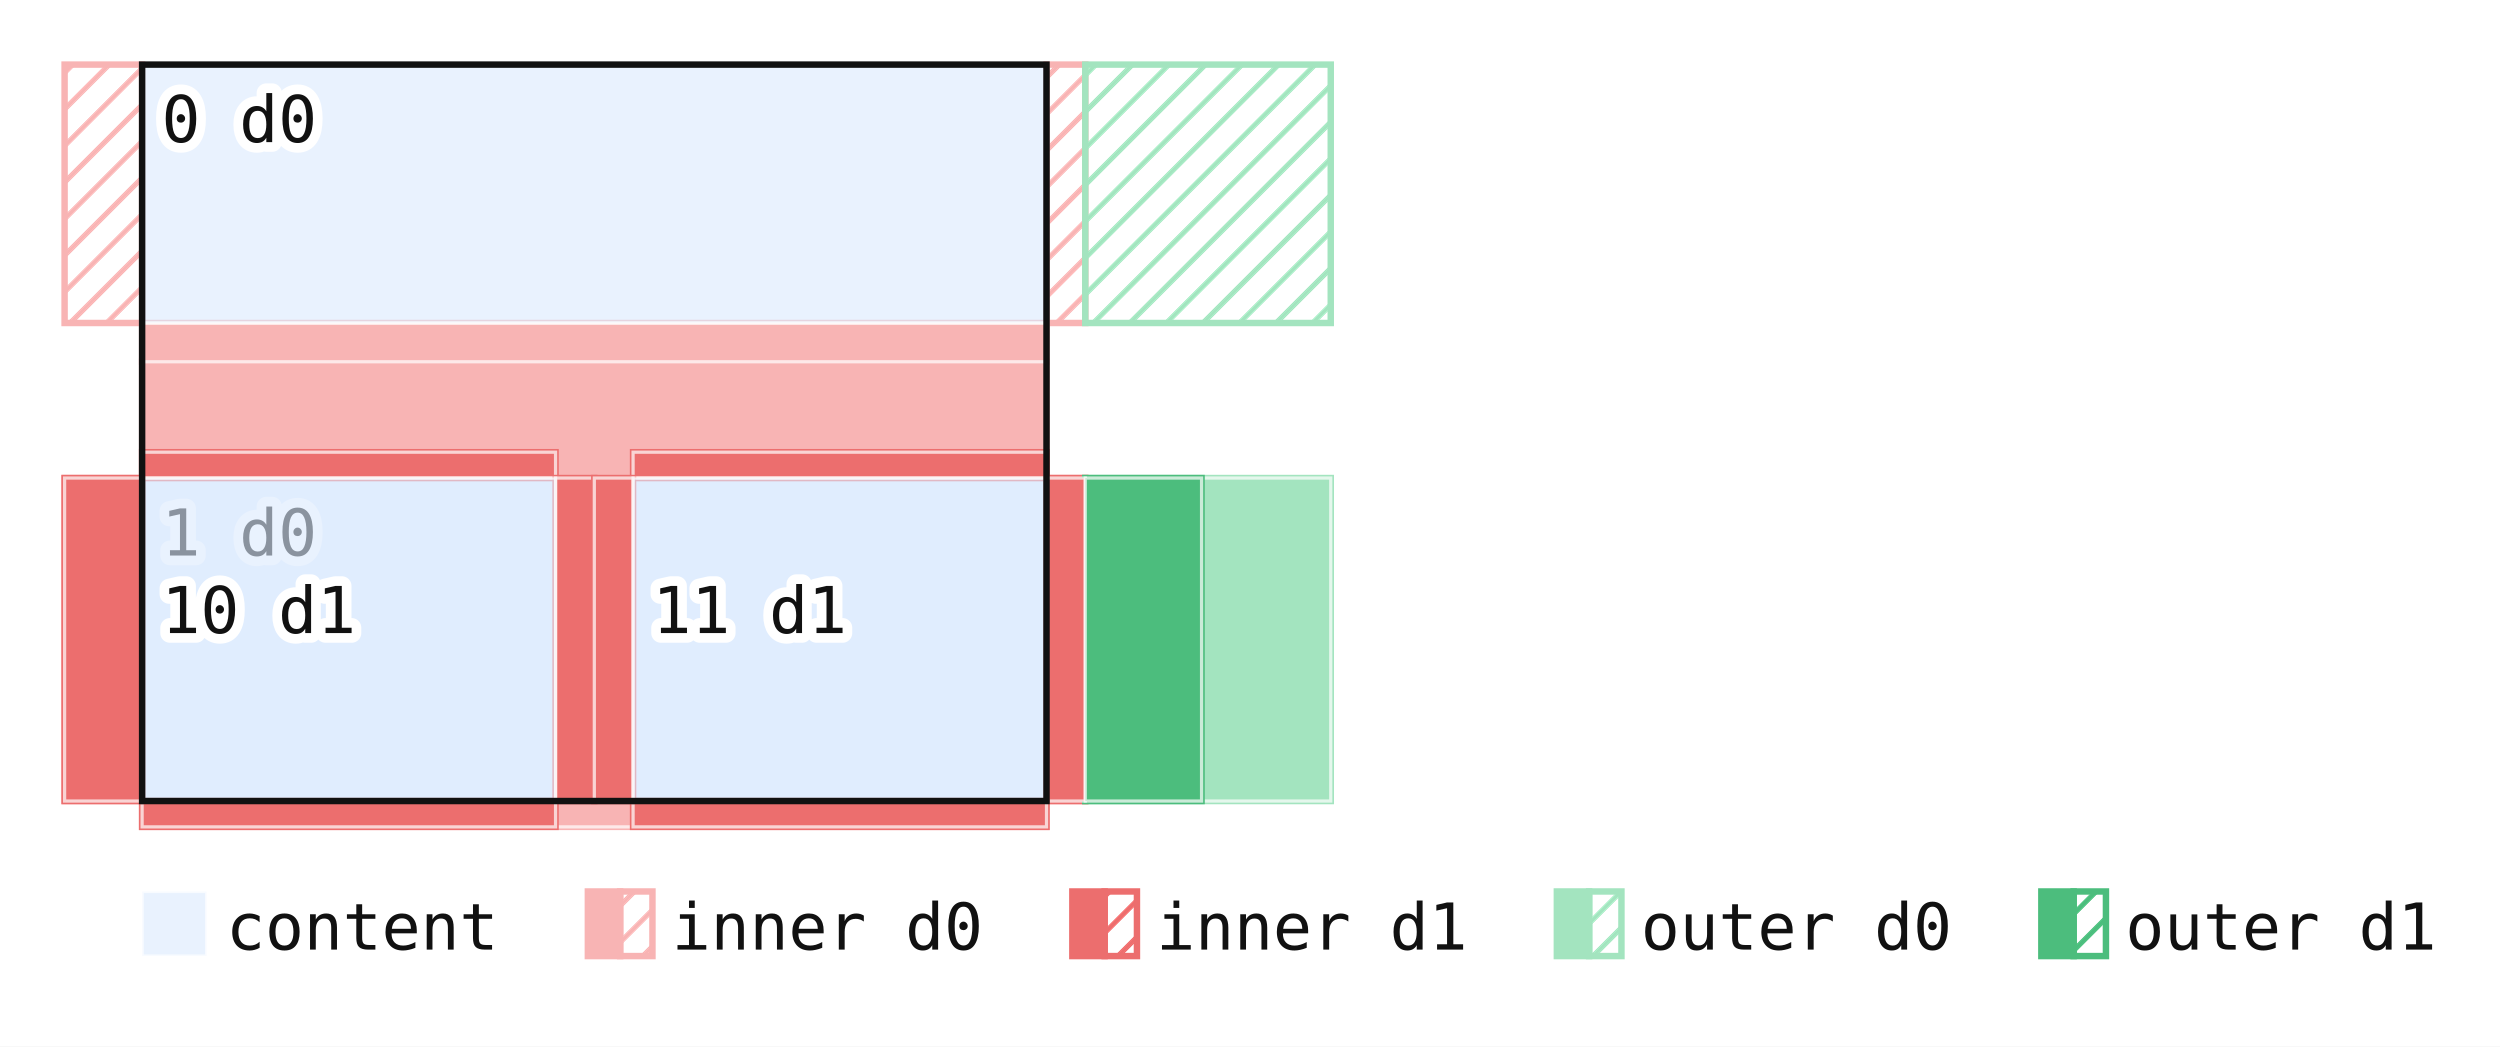
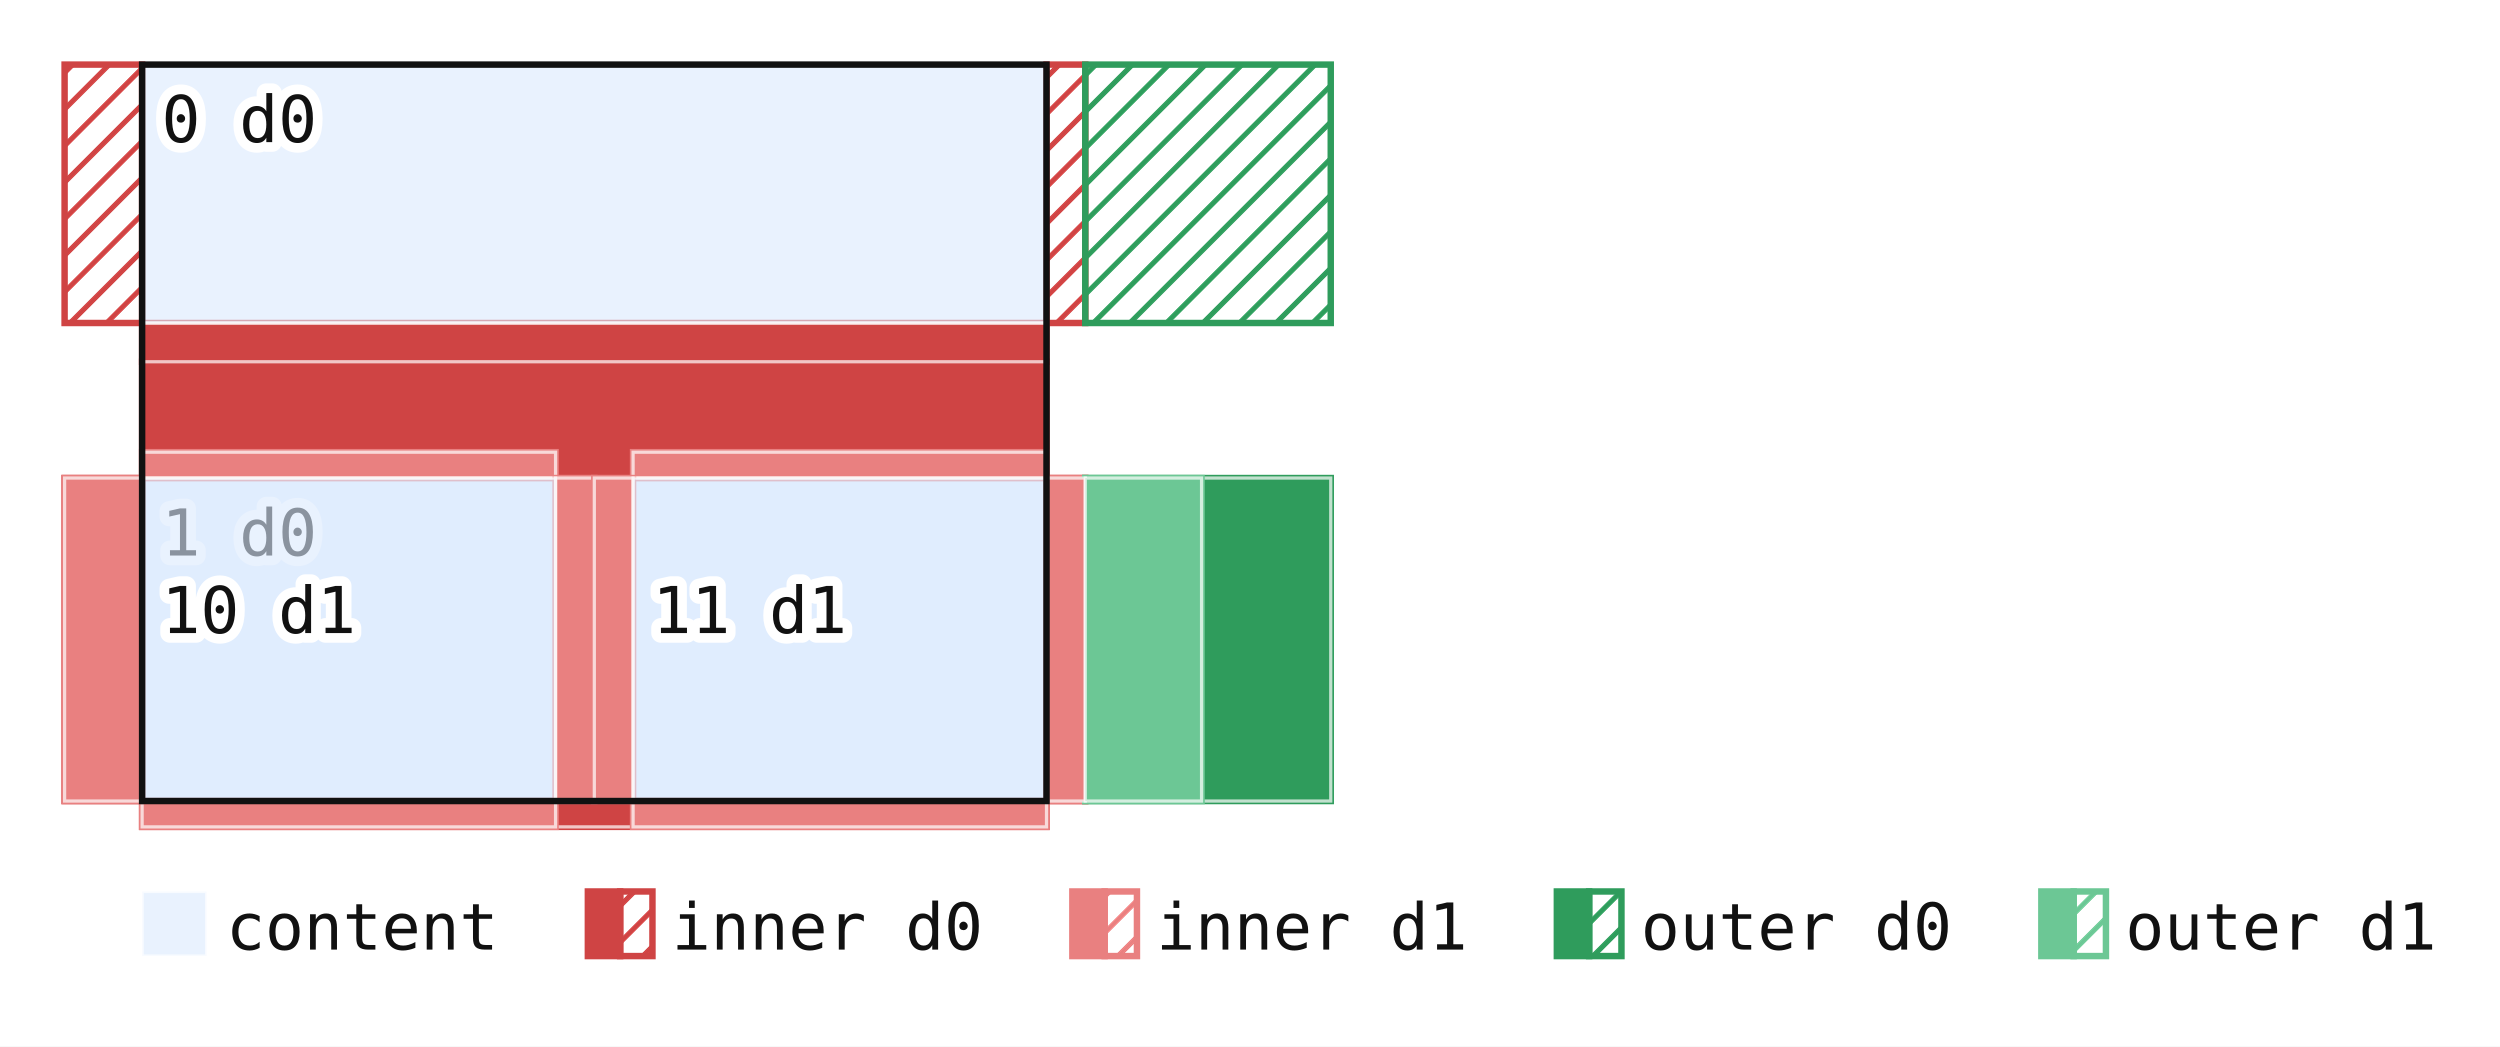
<svg xmlns="http://www.w3.org/2000/svg" viewBox="-22 -10 387 162" font-family="monospace" font-size="10">
  <defs>
    <pattern id="hatch-i0" patternUnits="userSpaceOnUse" width="4" height="4" patternTransform="rotate(45)">
-       <line x1="0" y1="0" x2="0" y2="4" stroke="#f8b4b4" stroke-width="1.6" />
+       <line x1="0" y1="0" x2="0" y2="4" stroke="#cf4444" stroke-width="1.6" />
    </pattern>
    <pattern id="hatch-i1" patternUnits="userSpaceOnUse" width="4" height="4" patternTransform="rotate(45)">
-       <line x1="0" y1="0" x2="0" y2="4" stroke="#ec6e6e" stroke-width="1.6" />
+       <line x1="0" y1="0" x2="0" y2="4" stroke="#e98080" stroke-width="1.6" />
    </pattern>
    <pattern id="hatch-o0" patternUnits="userSpaceOnUse" width="4" height="4" patternTransform="rotate(45)">
-       <line x1="0" y1="0" x2="0" y2="4" stroke="#a3e4bf" stroke-width="1.6" />
+       <line x1="0" y1="0" x2="0" y2="4" stroke="#2f9c5c" stroke-width="1.6" />
    </pattern>
    <pattern id="hatch-o1" patternUnits="userSpaceOnUse" width="4" height="4" patternTransform="rotate(45)">
-       <line x1="0" y1="0" x2="0" y2="4" stroke="#4cbd7d" stroke-width="1.6" />
+       <line x1="0" y1="0" x2="0" y2="4" stroke="#6cc795" stroke-width="1.6" />
    </pattern>
  </defs>
  <rect x="-22" y="-10" width="387" height="162" fill="#ffffff" />
-   <rect x="140" y="0" width="6" height="40" fill="url(#hatch-i0)" stroke="#f8b4b4" stroke-width="1" />
-   <rect x="146" y="0" width="38" height="40" fill="url(#hatch-o0)" stroke="#a3e4bf" stroke-width="1" />
-   <rect x="0" y="40" width="140" height="6" fill="url(#hatch-i0)" stroke="#f8b4b4" stroke-width="1" />
-   <rect x="0" y="40" width="140" height="6" fill="#f8b4b4" stroke="#ffffff" stroke-width="0.5" stroke-opacity="0.7" />
-   <rect x="-12" y="0" width="12" height="40" fill="url(#hatch-i0)" stroke="#f8b4b4" stroke-width="1" />
+   <rect x="140" y="0" width="6" height="40" fill="url(#hatch-i0)" stroke="#cf4444" stroke-width="1" />
+   <rect x="146" y="0" width="38" height="40" fill="url(#hatch-o0)" stroke="#2f9c5c" stroke-width="1" />
+   <rect x="0" y="40" width="140" height="6" fill="url(#hatch-i0)" stroke="#cf4444" stroke-width="1" />
+   <rect x="0" y="40" width="140" height="6" fill="#cf4444" stroke="#ffffff" stroke-width="0.5" stroke-opacity="0.7" />
+   <rect x="-12" y="0" width="12" height="40" fill="url(#hatch-i0)" stroke="#cf4444" stroke-width="1" />
  <rect x="0" y="0" width="140" height="40" fill="#dbeafe" fill-opacity="0.6" stroke="#ffffff" stroke-width="0.5" stroke-opacity="0.7" />
  <text x="3" y="12" fill="#111111" stroke="#ffffff" stroke-width="3" stroke-linejoin="round" paint-order="stroke">0 d0</text>
-   <rect x="0" y="46" width="140" height="18" fill="url(#hatch-i0)" stroke="#f8b4b4" stroke-width="1" />
-   <rect x="0" y="46" width="140" height="18" fill="#f8b4b4" stroke="#ffffff" stroke-width="0.5" stroke-opacity="0.7" />
-   <rect x="140" y="64" width="6" height="50" fill="url(#hatch-i0)" stroke="#f8b4b4" stroke-width="1" />
-   <rect x="146" y="64" width="38" height="50" fill="url(#hatch-o0)" stroke="#a3e4bf" stroke-width="1" />
-   <rect x="140" y="64" width="6" height="50" fill="#f8b4b4" stroke="#ffffff" stroke-width="0.5" stroke-opacity="0.7" />
-   <rect x="146" y="64" width="38" height="50" fill="#a3e4bf" stroke="#ffffff" stroke-width="0.5" stroke-opacity="0.7" />
-   <rect x="0" y="114" width="140" height="4" fill="url(#hatch-i0)" stroke="#f8b4b4" stroke-width="1" />
-   <rect x="0" y="114" width="140" height="4" fill="#f8b4b4" stroke="#ffffff" stroke-width="0.5" stroke-opacity="0.7" />
-   <rect x="-12" y="64" width="12" height="50" fill="url(#hatch-i0)" stroke="#f8b4b4" stroke-width="1" />
-   <rect x="-12" y="64" width="12" height="50" fill="#f8b4b4" stroke="#ffffff" stroke-width="0.5" stroke-opacity="0.7" />
+   <rect x="0" y="46" width="140" height="18" fill="url(#hatch-i0)" stroke="#cf4444" stroke-width="1" />
+   <rect x="0" y="46" width="140" height="18" fill="#cf4444" stroke="#ffffff" stroke-width="0.5" stroke-opacity="0.7" />
+   <rect x="140" y="64" width="6" height="50" fill="url(#hatch-i0)" stroke="#cf4444" stroke-width="1" />
+   <rect x="146" y="64" width="38" height="50" fill="url(#hatch-o0)" stroke="#2f9c5c" stroke-width="1" />
+   <rect x="140" y="64" width="6" height="50" fill="#cf4444" stroke="#ffffff" stroke-width="0.5" stroke-opacity="0.7" />
+   <rect x="146" y="64" width="38" height="50" fill="#2f9c5c" stroke="#ffffff" stroke-width="0.5" stroke-opacity="0.7" />
+   <rect x="0" y="114" width="140" height="4" fill="url(#hatch-i0)" stroke="#cf4444" stroke-width="1" />
+   <rect x="0" y="114" width="140" height="4" fill="#cf4444" stroke="#ffffff" stroke-width="0.5" stroke-opacity="0.7" />
+   <rect x="-12" y="64" width="12" height="50" fill="url(#hatch-i0)" stroke="#cf4444" stroke-width="1" />
+   <rect x="-12" y="64" width="12" height="50" fill="#cf4444" stroke="#ffffff" stroke-width="0.5" stroke-opacity="0.7" />
  <rect x="0" y="64" width="140" height="50" fill="#dbeafe" fill-opacity="0.6" stroke="#ffffff" stroke-width="0.5" stroke-opacity="0.7" />
  <text x="3" y="76" fill="#111111" stroke="#ffffff" stroke-width="3" stroke-linejoin="round" paint-order="stroke">1 d0</text>
-   <rect x="0" y="60" width="64" height="4" fill="url(#hatch-i1)" stroke="#ec6e6e" stroke-width="1" />
-   <rect x="0" y="60" width="64" height="4" fill="#ec6e6e" stroke="#ffffff" stroke-width="0.5" stroke-opacity="0.7" />
-   <rect x="64" y="64" width="6" height="50" fill="url(#hatch-i1)" stroke="#ec6e6e" stroke-width="1" />
-   <rect x="64" y="64" width="6" height="50" fill="#ec6e6e" stroke="#ffffff" stroke-width="0.5" stroke-opacity="0.7" />
-   <rect x="0" y="114" width="64" height="4" fill="url(#hatch-i1)" stroke="#ec6e6e" stroke-width="1" />
-   <rect x="0" y="114" width="64" height="4" fill="#ec6e6e" stroke="#ffffff" stroke-width="0.5" stroke-opacity="0.7" />
-   <rect x="-12" y="64" width="12" height="50" fill="url(#hatch-i1)" stroke="#ec6e6e" stroke-width="1" />
-   <rect x="-12" y="64" width="12" height="50" fill="#ec6e6e" stroke="#ffffff" stroke-width="0.5" stroke-opacity="0.7" />
+   <rect x="0" y="60" width="64" height="4" fill="url(#hatch-i1)" stroke="#e98080" stroke-width="1" />
+   <rect x="0" y="60" width="64" height="4" fill="#e98080" stroke="#ffffff" stroke-width="0.5" stroke-opacity="0.7" />
+   <rect x="64" y="64" width="6" height="50" fill="url(#hatch-i1)" stroke="#e98080" stroke-width="1" />
+   <rect x="64" y="64" width="6" height="50" fill="#e98080" stroke="#ffffff" stroke-width="0.5" stroke-opacity="0.7" />
+   <rect x="0" y="114" width="64" height="4" fill="url(#hatch-i1)" stroke="#e98080" stroke-width="1" />
+   <rect x="0" y="114" width="64" height="4" fill="#e98080" stroke="#ffffff" stroke-width="0.5" stroke-opacity="0.7" />
+   <rect x="-12" y="64" width="12" height="50" fill="url(#hatch-i1)" stroke="#e98080" stroke-width="1" />
+   <rect x="-12" y="64" width="12" height="50" fill="#e98080" stroke="#ffffff" stroke-width="0.5" stroke-opacity="0.7" />
  <rect x="0" y="64" width="64" height="50" fill="#dbeafe" fill-opacity="0.6" stroke="#ffffff" stroke-width="0.5" stroke-opacity="0.7" />
  <text x="3" y="88" fill="#111111" stroke="#ffffff" stroke-width="3" stroke-linejoin="round" paint-order="stroke">10 d1</text>
-   <rect x="76" y="60" width="64" height="4" fill="url(#hatch-i1)" stroke="#ec6e6e" stroke-width="1" />
-   <rect x="76" y="60" width="64" height="4" fill="#ec6e6e" stroke="#ffffff" stroke-width="0.5" stroke-opacity="0.7" />
-   <rect x="140" y="64" width="6" height="50" fill="url(#hatch-i1)" stroke="#ec6e6e" stroke-width="1" />
-   <rect x="146" y="64" width="18" height="50" fill="url(#hatch-o1)" stroke="#4cbd7d" stroke-width="1" />
-   <rect x="140" y="64" width="6" height="50" fill="#ec6e6e" stroke="#ffffff" stroke-width="0.5" stroke-opacity="0.7" />
-   <rect x="146" y="64" width="18" height="50" fill="#4cbd7d" stroke="#ffffff" stroke-width="0.5" stroke-opacity="0.7" />
-   <rect x="76" y="114" width="64" height="4" fill="url(#hatch-i1)" stroke="#ec6e6e" stroke-width="1" />
-   <rect x="76" y="114" width="64" height="4" fill="#ec6e6e" stroke="#ffffff" stroke-width="0.5" stroke-opacity="0.7" />
-   <rect x="70" y="64" width="6" height="50" fill="url(#hatch-i1)" stroke="#ec6e6e" stroke-width="1" />
-   <rect x="70" y="64" width="6" height="50" fill="#ec6e6e" stroke="#ffffff" stroke-width="0.5" stroke-opacity="0.7" />
+   <rect x="76" y="60" width="64" height="4" fill="url(#hatch-i1)" stroke="#e98080" stroke-width="1" />
+   <rect x="76" y="60" width="64" height="4" fill="#e98080" stroke="#ffffff" stroke-width="0.5" stroke-opacity="0.7" />
+   <rect x="140" y="64" width="6" height="50" fill="url(#hatch-i1)" stroke="#e98080" stroke-width="1" />
+   <rect x="146" y="64" width="18" height="50" fill="url(#hatch-o1)" stroke="#6cc795" stroke-width="1" />
+   <rect x="140" y="64" width="6" height="50" fill="#e98080" stroke="#ffffff" stroke-width="0.5" stroke-opacity="0.7" />
+   <rect x="146" y="64" width="18" height="50" fill="#6cc795" stroke="#ffffff" stroke-width="0.5" stroke-opacity="0.7" />
+   <rect x="76" y="114" width="64" height="4" fill="url(#hatch-i1)" stroke="#e98080" stroke-width="1" />
+   <rect x="76" y="114" width="64" height="4" fill="#e98080" stroke="#ffffff" stroke-width="0.5" stroke-opacity="0.7" />
+   <rect x="70" y="64" width="6" height="50" fill="url(#hatch-i1)" stroke="#e98080" stroke-width="1" />
+   <rect x="70" y="64" width="6" height="50" fill="#e98080" stroke="#ffffff" stroke-width="0.5" stroke-opacity="0.7" />
  <rect x="76" y="64" width="64" height="50" fill="#dbeafe" fill-opacity="0.6" stroke="#ffffff" stroke-width="0.5" stroke-opacity="0.7" />
  <text x="79" y="88" fill="#111111" stroke="#ffffff" stroke-width="3" stroke-linejoin="round" paint-order="stroke">11 d1</text>
  <rect x="0" y="128" width="10" height="10" fill="#dbeafe" fill-opacity="0.6" stroke="#ffffff" stroke-width="0.5" stroke-opacity="0.7" />
  <text x="13" y="137" fill="#111111" stroke="#ffffff" stroke-width="3" stroke-linejoin="round" paint-order="stroke">content</text>
-   <rect x="69" y="128" width="5" height="10" fill="#f8b4b4" stroke="#f8b4b4" stroke-width="1" />
-   <rect x="74" y="128" width="5" height="10" fill="url(#hatch-i0)" stroke="#f8b4b4" stroke-width="1" />
+   <rect x="69" y="128" width="5" height="10" fill="#cf4444" stroke="#cf4444" stroke-width="1" />
+   <rect x="74" y="128" width="5" height="10" fill="url(#hatch-i0)" stroke="#cf4444" stroke-width="1" />
  <text x="82" y="137" fill="#111111" stroke="#ffffff" stroke-width="3" stroke-linejoin="round" paint-order="stroke">inner d0</text>
-   <rect x="144" y="128" width="5" height="10" fill="#ec6e6e" stroke="#ec6e6e" stroke-width="1" />
-   <rect x="149" y="128" width="5" height="10" fill="url(#hatch-i1)" stroke="#ec6e6e" stroke-width="1" />
+   <rect x="144" y="128" width="5" height="10" fill="#e98080" stroke="#e98080" stroke-width="1" />
+   <rect x="149" y="128" width="5" height="10" fill="url(#hatch-i1)" stroke="#e98080" stroke-width="1" />
  <text x="157" y="137" fill="#111111" stroke="#ffffff" stroke-width="3" stroke-linejoin="round" paint-order="stroke">inner d1</text>
-   <rect x="219" y="128" width="5" height="10" fill="#a3e4bf" stroke="#a3e4bf" stroke-width="1" />
-   <rect x="224" y="128" width="5" height="10" fill="url(#hatch-o0)" stroke="#a3e4bf" stroke-width="1" />
+   <rect x="219" y="128" width="5" height="10" fill="#2f9c5c" stroke="#2f9c5c" stroke-width="1" />
+   <rect x="224" y="128" width="5" height="10" fill="url(#hatch-o0)" stroke="#2f9c5c" stroke-width="1" />
  <text x="232" y="137" fill="#111111" stroke="#ffffff" stroke-width="3" stroke-linejoin="round" paint-order="stroke">outer d0</text>
-   <rect x="294" y="128" width="5" height="10" fill="#4cbd7d" stroke="#4cbd7d" stroke-width="1" />
-   <rect x="299" y="128" width="5" height="10" fill="url(#hatch-o1)" stroke="#4cbd7d" stroke-width="1" />
+   <rect x="294" y="128" width="5" height="10" fill="#6cc795" stroke="#6cc795" stroke-width="1" />
+   <rect x="299" y="128" width="5" height="10" fill="url(#hatch-o1)" stroke="#6cc795" stroke-width="1" />
  <text x="307" y="137" fill="#111111" stroke="#ffffff" stroke-width="3" stroke-linejoin="round" paint-order="stroke">outer d1</text>
  <rect x="0" y="0" width="140" height="114" fill="none" stroke="#111111" stroke-width="1" />
</svg>
